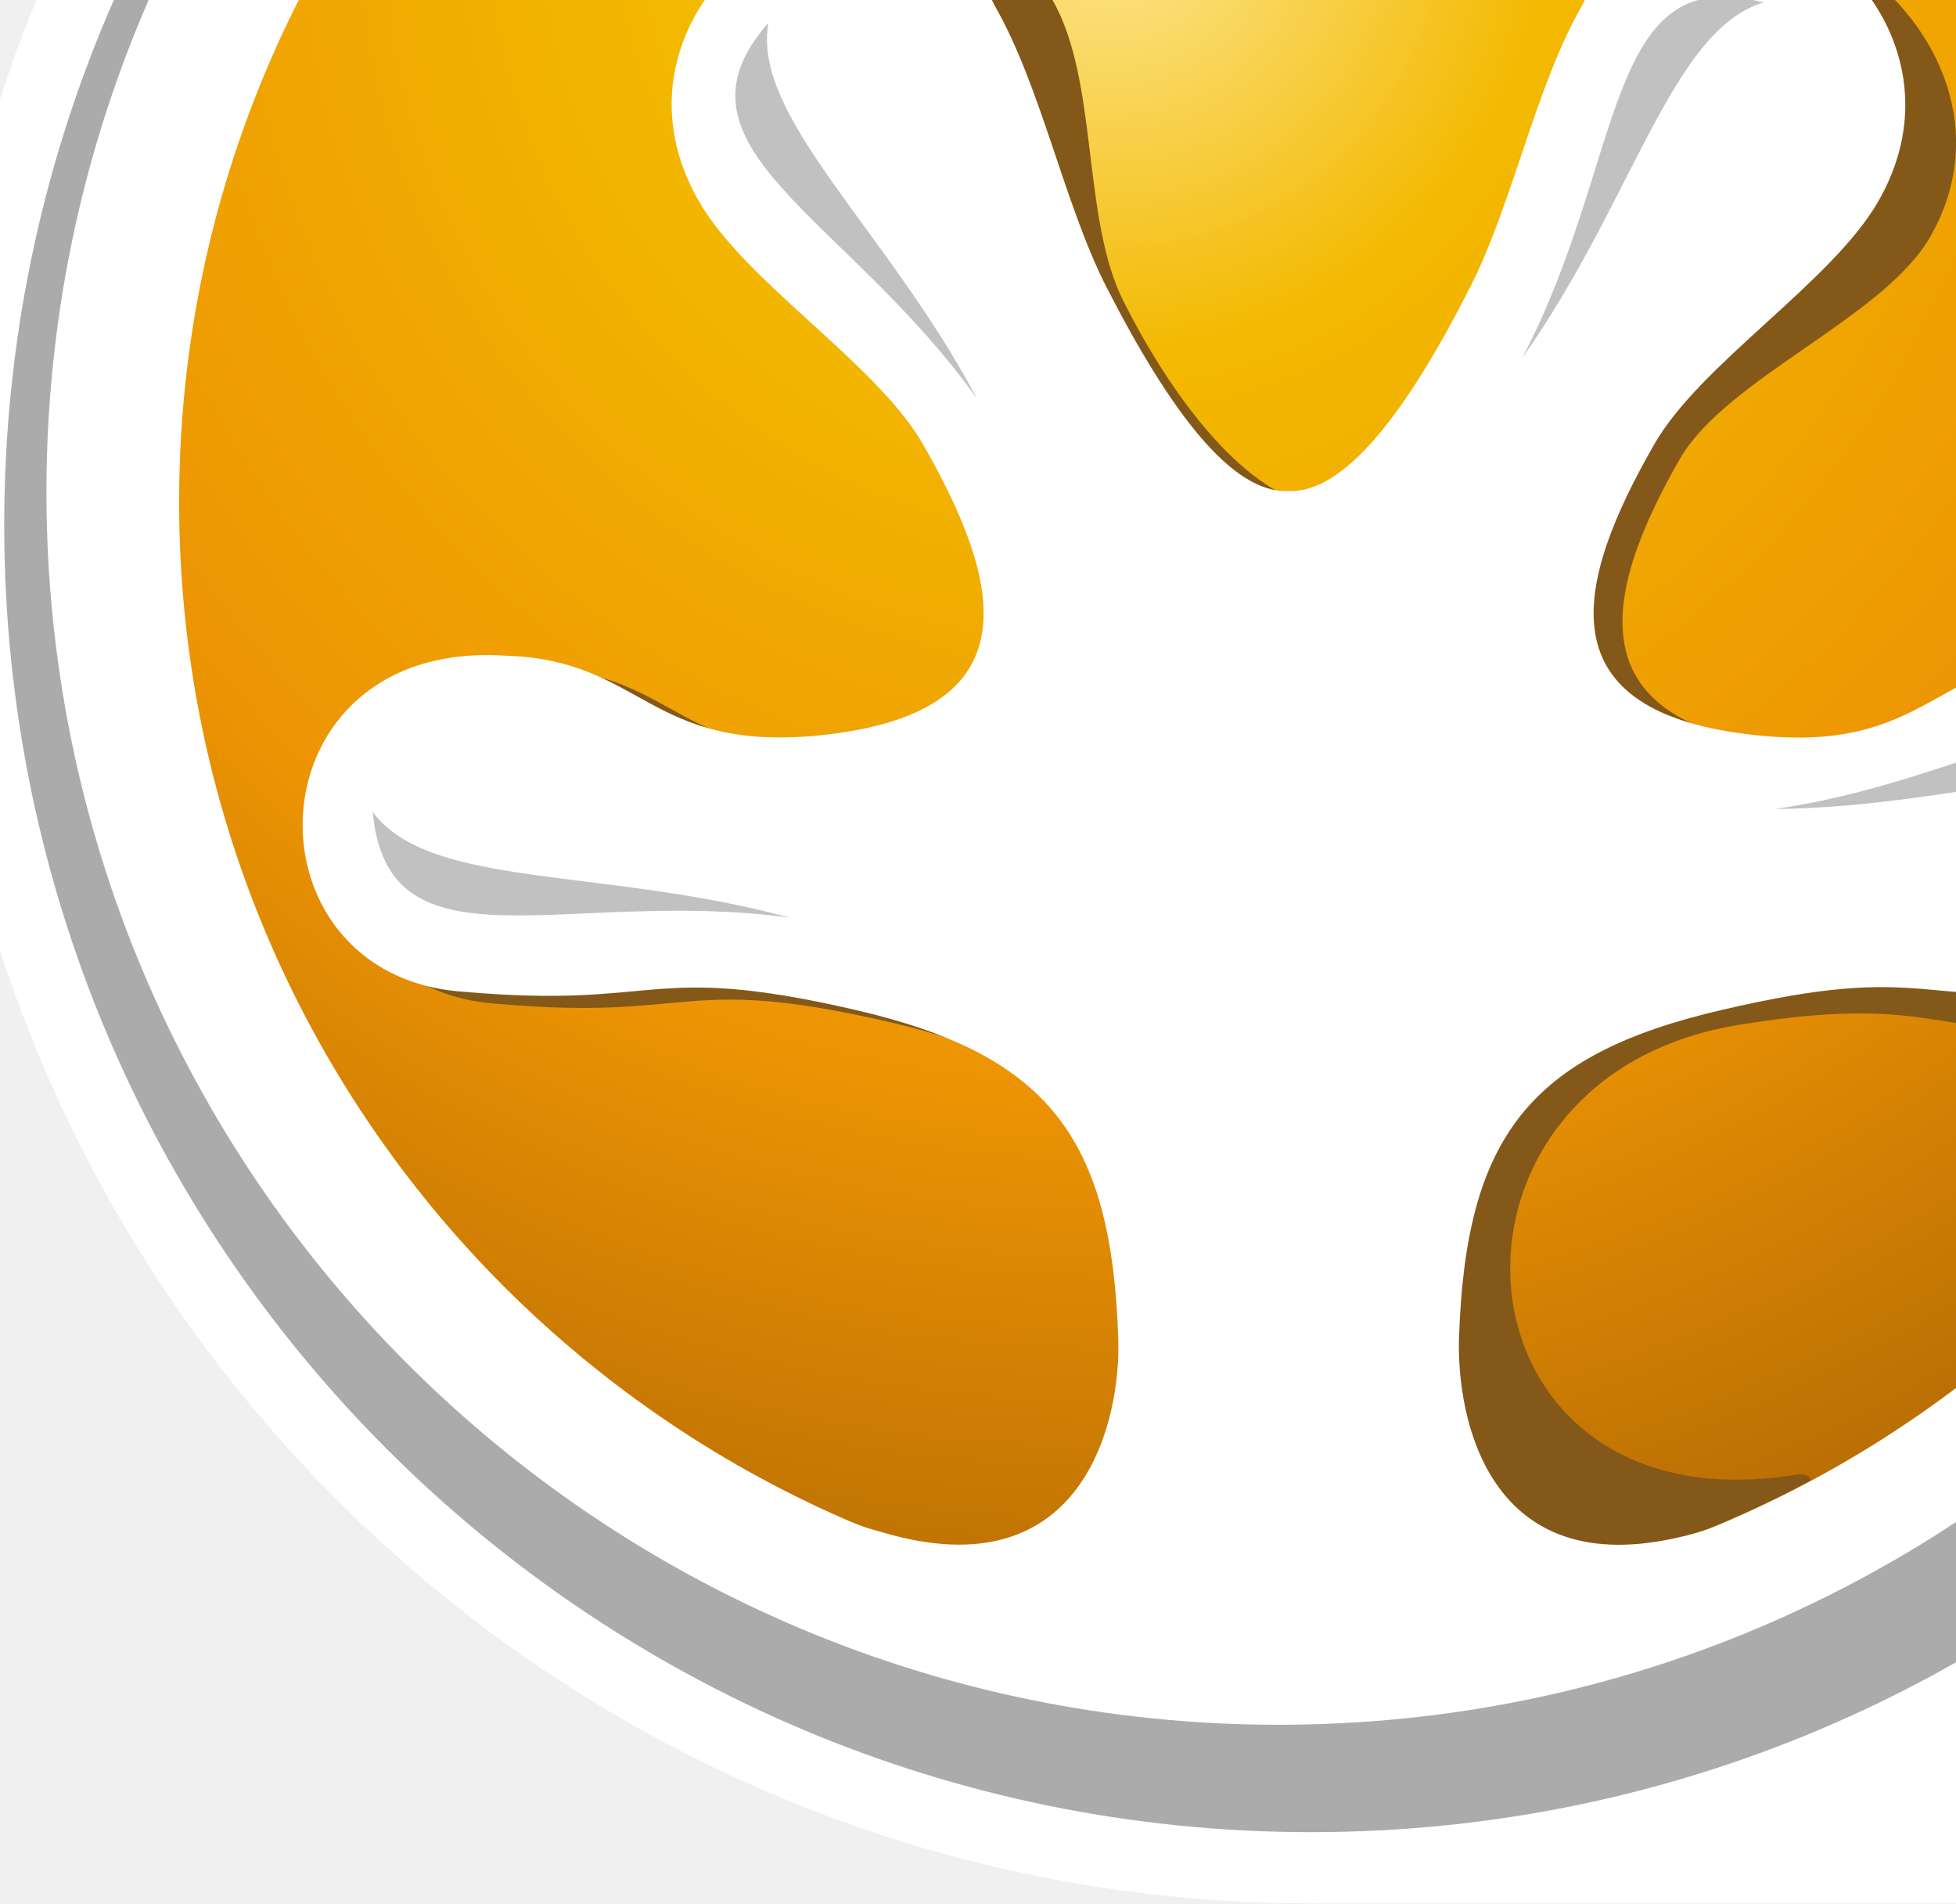
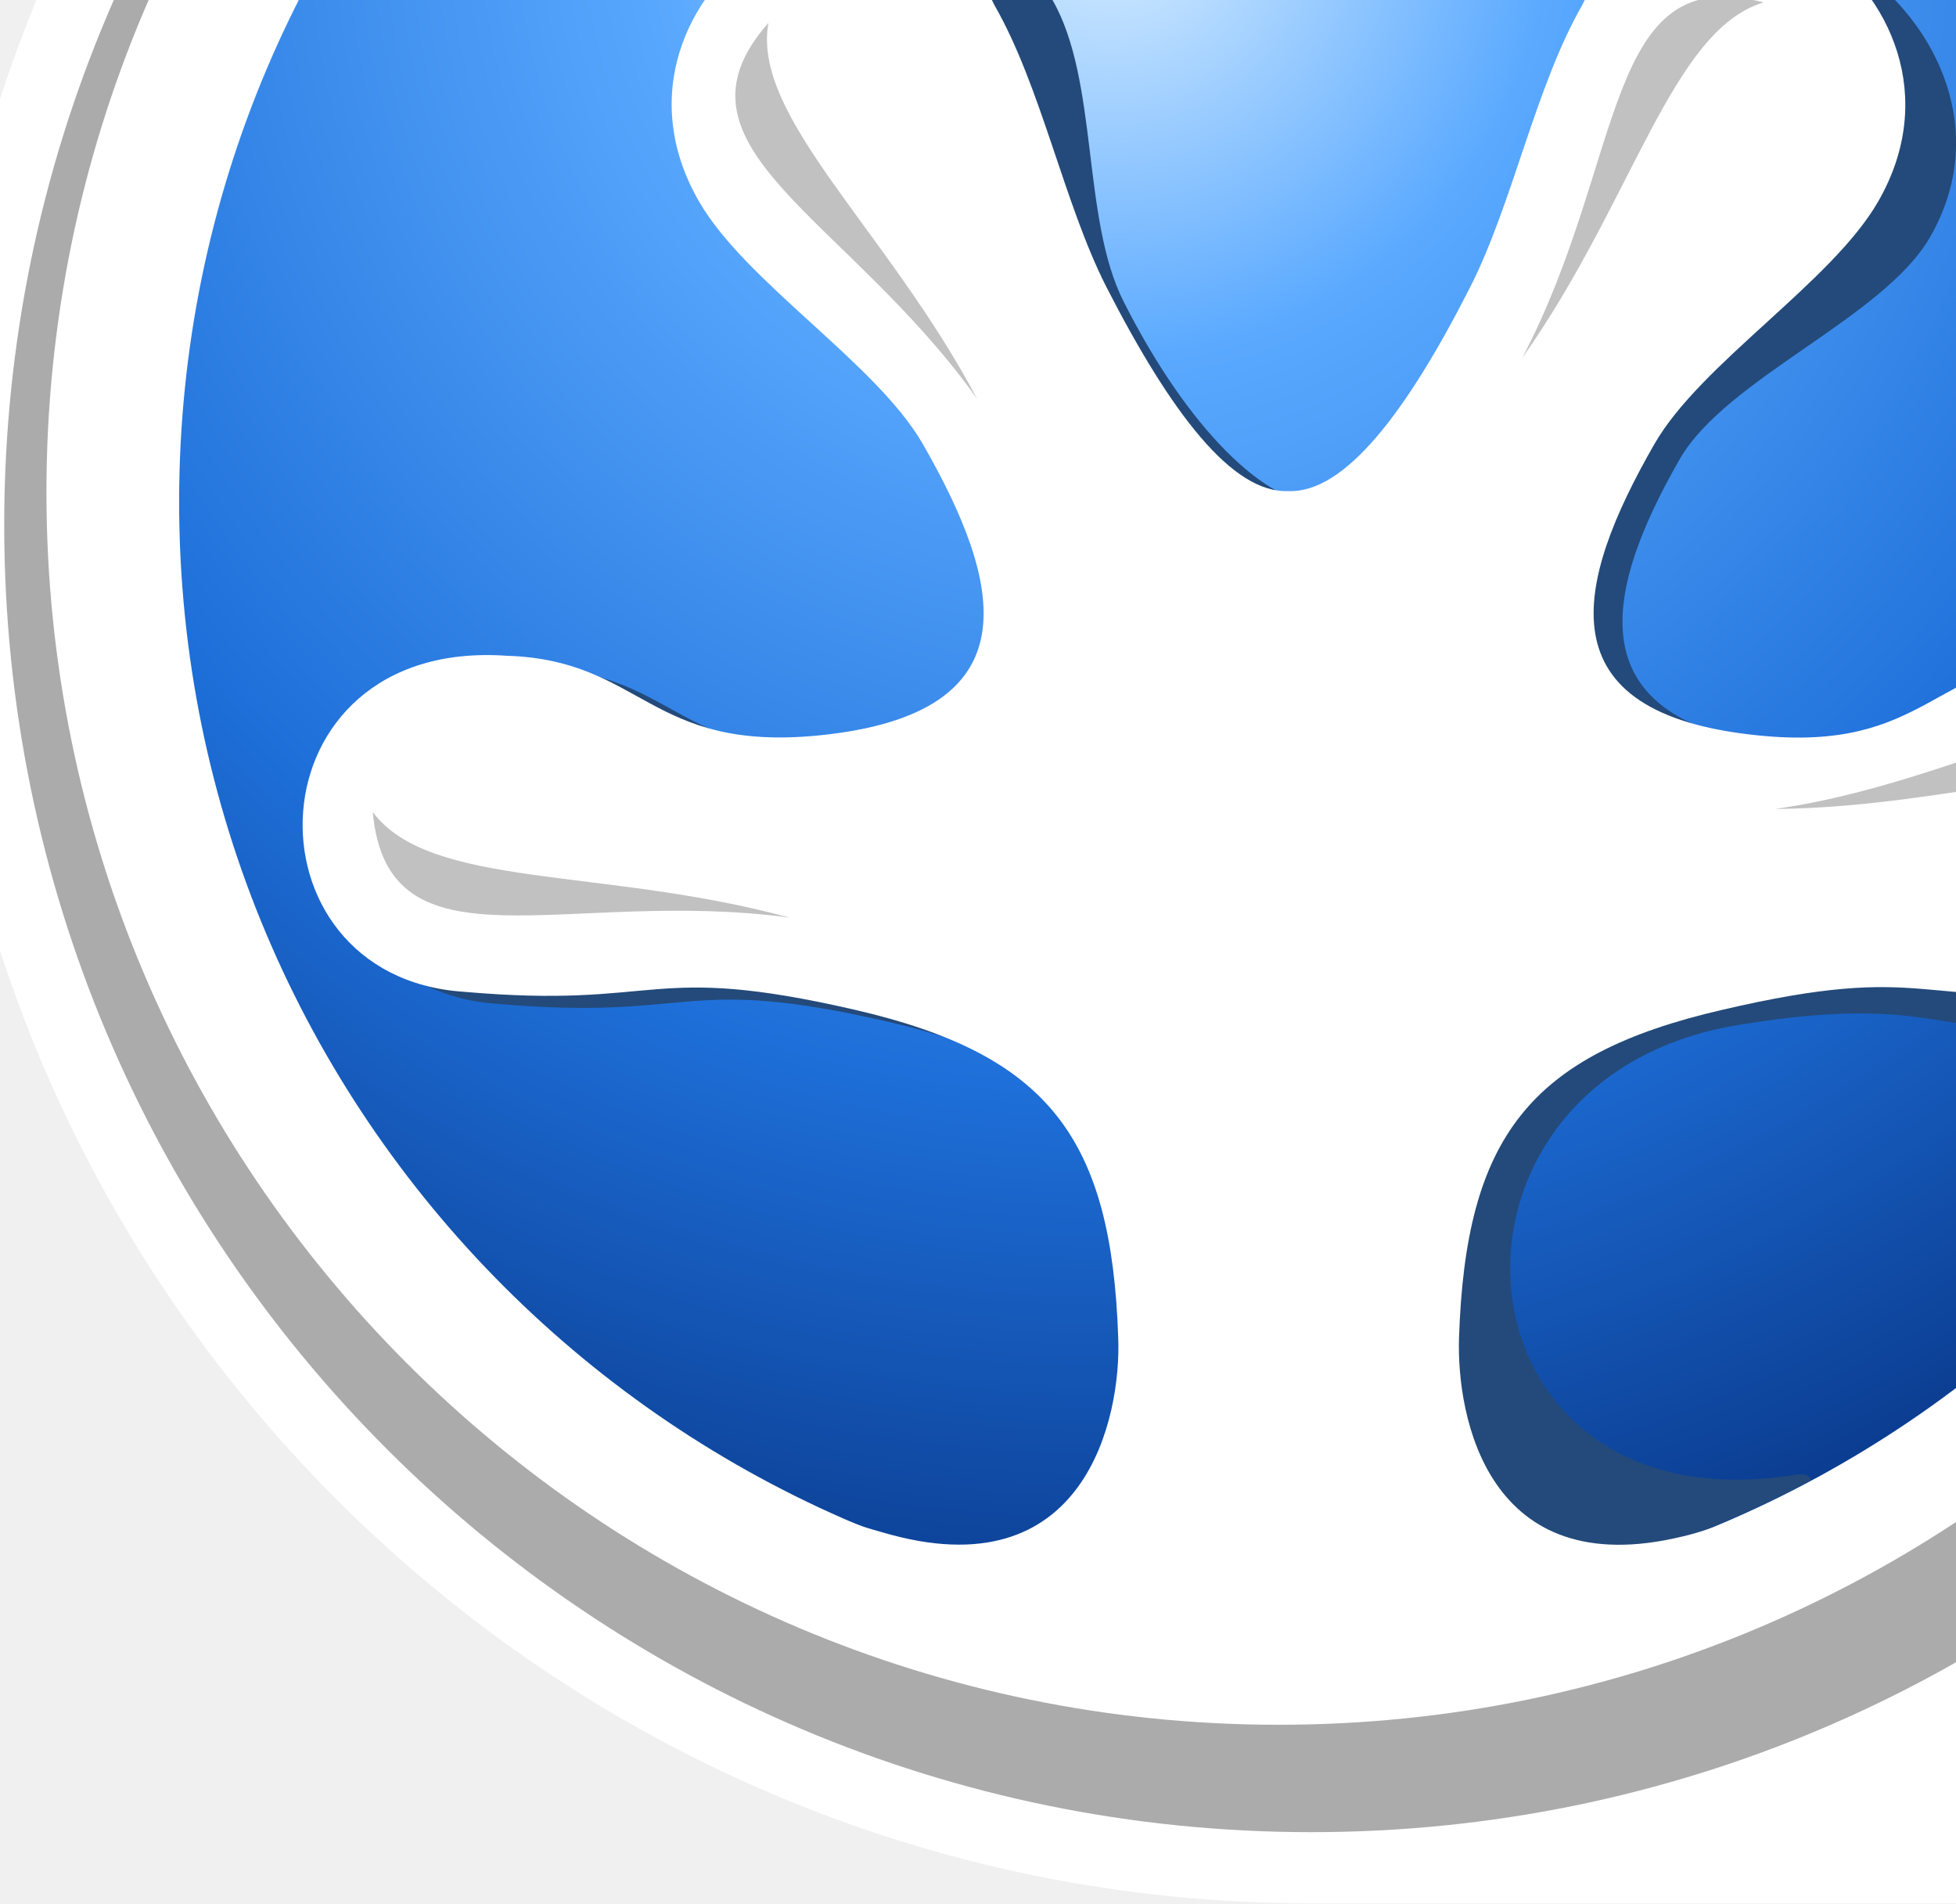
<svg xmlns="http://www.w3.org/2000/svg" version="1.1" id="Layer_1" x="0px" y="0px" width="324.3px" height="315.5px" viewBox="0 0 324.3 315.5" enable-background="new 0 0 324.3 315.5" xml:space="preserve">
  <rect x="217.4" y="265" fill="#FFFFFF" width="109.9" height="50.5" />
  <g id="Background">
    <circle fill="#FFFFFF" cx="217.4" cy="87" r="228.5" />
  </g>
  <g id="Circles">
    <circle fill="#ABABAB" cx="217.4" cy="87" r="216.7" />
    <circle fill="#FFFFFF" cx="212" cy="81.6" r="204.3" />
  </g>
  <g id="Yellow">
    <radialGradient id="SVGID_1_" cx="184.182" cy="329.91" r="284.207" gradientTransform="matrix(1 0 0 -1 0 316)" gradientUnits="userSpaceOnUse">
-       <stop offset="0" style="stop-color:#FDE793" />
-       <stop offset="0.258" style="stop-color:#F3B900" />
-       <stop offset="0.685" style="stop-color:#ED9404" />
-       <stop offset="1" style="stop-color:#BA6F04" />
+       <stop offset="0" style="stop-color:#D9EEFF" />
+       <stop offset="0.258" style="stop-color:#5AA9FF" />
+       <stop offset="0.685" style="stop-color:#1E6FD9" />
+       <stop offset="1" style="stop-color:#0B3D91" />
    </radialGradient>
    <path fill="url(#SVGID_1_)" d="M397.5,83.2c0,101.6-82.3,183.9-183.9,183.9S29.7,184.8,29.7,83.2c0-101.6,82.3-183.9,183.9-183.9   C315.2-100.7,397.5-18.3,397.5,83.2z" />
-     <path fill="#835819" d="M154.1,257c32.4,7,37.4-20.2,36.9-33.2c-1.1-33.2-11.6-47-43.6-54.4c-34.7-8-31.8-0.1-64.9-3   c-37.5-2.5-35.9-58.7,7.1-55.6c22.6,0.7,23.6,16,51.8,13.1c35.9-3.6,30.4-25.3,17.2-48.3c-7.7-13.4-29.4-26.8-37.1-40.2   c-19.8-34.6,35.5-71.4,53-35.4c7.7,13.4,4.8,36.2,11.8,50C196.9,71,210,83.9,219.3,83.5c9.3,0.4,19.5-12.9,30.2-33.9   c7-13.8,10.8-33.2,18.5-46.6c17.4-36,71.9,1.7,52,36.3c-7.7,13.4-33.8,23.4-41.5,36.8c-13.2,23-17.2,44.2,18.6,47.8   c28.1,2.9,29.2-12.5,51.8-13.1c43.1-3.1,43.2,57.4,5.7,60c-33.2,2.8-31.2-6.7-66.4-0.9c-54.6,8.9-48.8,83.8,9.2,74.6   c1.9-0.3,2.8,0.1,2.8,0.9c-25.8,13.8-55.3,21.7-86.6,21.7c-21.4,0-41.9-3.7-60.9-10.4C153.1,256.8,153.6,256.9,154.1,257L154.1,257   z" />
+     <path fill="#234A7A" d="M154.1,257c32.4,7,37.4-20.2,36.9-33.2c-1.1-33.2-11.6-47-43.6-54.4c-34.7-8-31.8-0.1-64.9-3   c-37.5-2.5-35.9-58.7,7.1-55.6c22.6,0.7,23.6,16,51.8,13.1c35.9-3.6,30.4-25.3,17.2-48.3c-7.7-13.4-29.4-26.8-37.1-40.2   c-19.8-34.6,35.5-71.4,53-35.4c7.7,13.4,4.8,36.2,11.8,50C196.9,71,210,83.9,219.3,83.5c9.3,0.4,19.5-12.9,30.2-33.9   c7-13.8,10.8-33.2,18.5-46.6c17.4-36,71.9,1.7,52,36.3c-7.7,13.4-33.8,23.4-41.5,36.8c-13.2,23-17.2,44.2,18.6,47.8   c28.1,2.9,29.2-12.5,51.8-13.1c43.1-3.1,43.2,57.4,5.7,60c-33.2,2.8-31.2-6.7-66.4-0.9c-54.6,8.9-48.8,83.8,9.2,74.6   c1.9-0.3,2.8,0.1,2.8,0.9c-25.8,13.8-55.3,21.7-86.6,21.7c-21.4,0-41.9-3.7-60.9-10.4C153.1,256.8,153.6,256.9,154.1,257L154.1,257   z" />
  </g>
  <g id="Hand">
    <path fill="#FFFFFF" d="M146.3,254c33.8,10,39.6-19.3,39.1-32.2c-1.1-33.2-11.6-47-43.6-54.4c-34.7-8-31.8-0.1-64.9-3   c-37.5-2.5-35.9-58.7,7.1-55.7c22.6,0.7,23.6,16,51.8,13.2c35.9-3.6,30.4-25.3,17.2-48.3c-7.7-13.4-29.4-26.8-37.1-40.2   C95.9-1.2,147.4-35.1,164.9,0.9c7.7,13.4,11.5,32.8,18.5,46.6c10.7,20.9,20.9,34.3,30.2,33.9c9.3,0.4,19.6-13,30.2-33.9   c7-13.8,10.8-33.2,18.5-46.6c17.4-36,69-2.1,49.1,32.5c-7.7,13.4-29.4,26.8-37.1,40.2c-13.2,23-18.7,44.7,17.2,48.3   c28.1,2.9,29.2-12.5,51.8-13.2c43-3.1,44.6,53.1,7.1,55.7c-33.2,2.8-30.2-5.1-64.9,3c-32,7.4-42.5,21.2-43.6,54.4   c-0.4,13,4.7,40.7,37,32.9c2.7-0.6,6.4-1.9,7.8-2.6c-13.7,7.5-29.1,17.8-71.8,17.8c-42.5,0-48.9-6.5-75.1-18   C143.1,252.9,141.3,252.6,146.3,254z" />
  </g>
  <g id="Fingers">
    <path fill="#C1C1C1" d="M127.4,3.8c-18.2,20.6,12.9,31.9,34.6,62.3C147,37.9,124.6,19.4,127.4,3.8L127.4,3.8z" />
    <path fill="#C1C1C1" d="M61.8,134.6c2.5,27.3,32.1,12.5,69.1,17.5C100,143.7,71.3,147.4,61.8,134.6L61.8,134.6z" />
    <path fill="#C1C1C1" d="M292.4,0.4c-26.6-7-22.7,25.9-40,58.9C270.8,33.3,277.1,5,292.4,0.4L292.4,0.4z" />
    <path fill="#C1C1C1" d="M365.5,132.1c-9.9-25.6-34.3-3.3-71.2,2C326.2,133.8,352.9,122.4,365.5,132.1L365.5,132.1z" />
  </g>
</svg>
